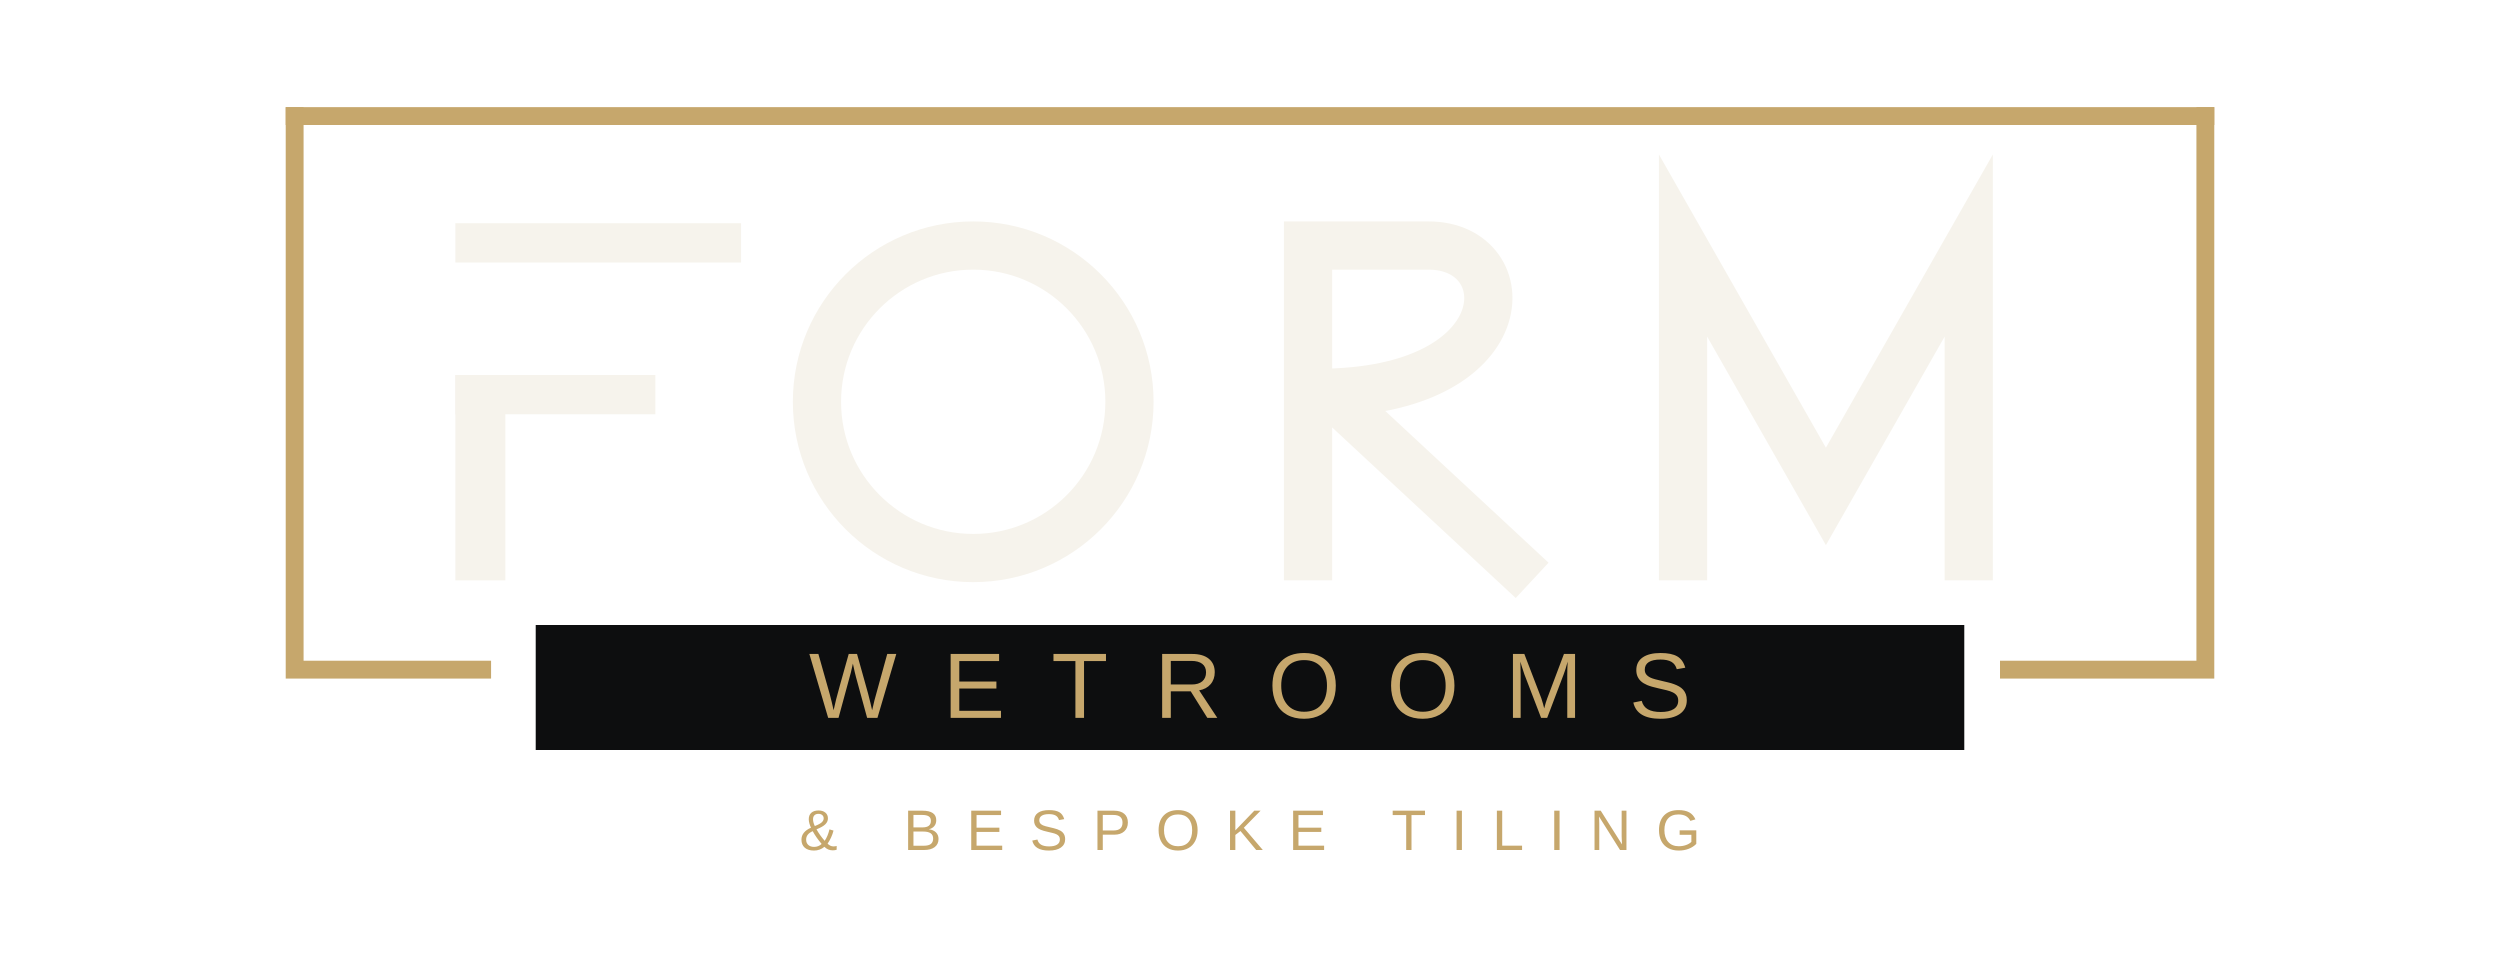
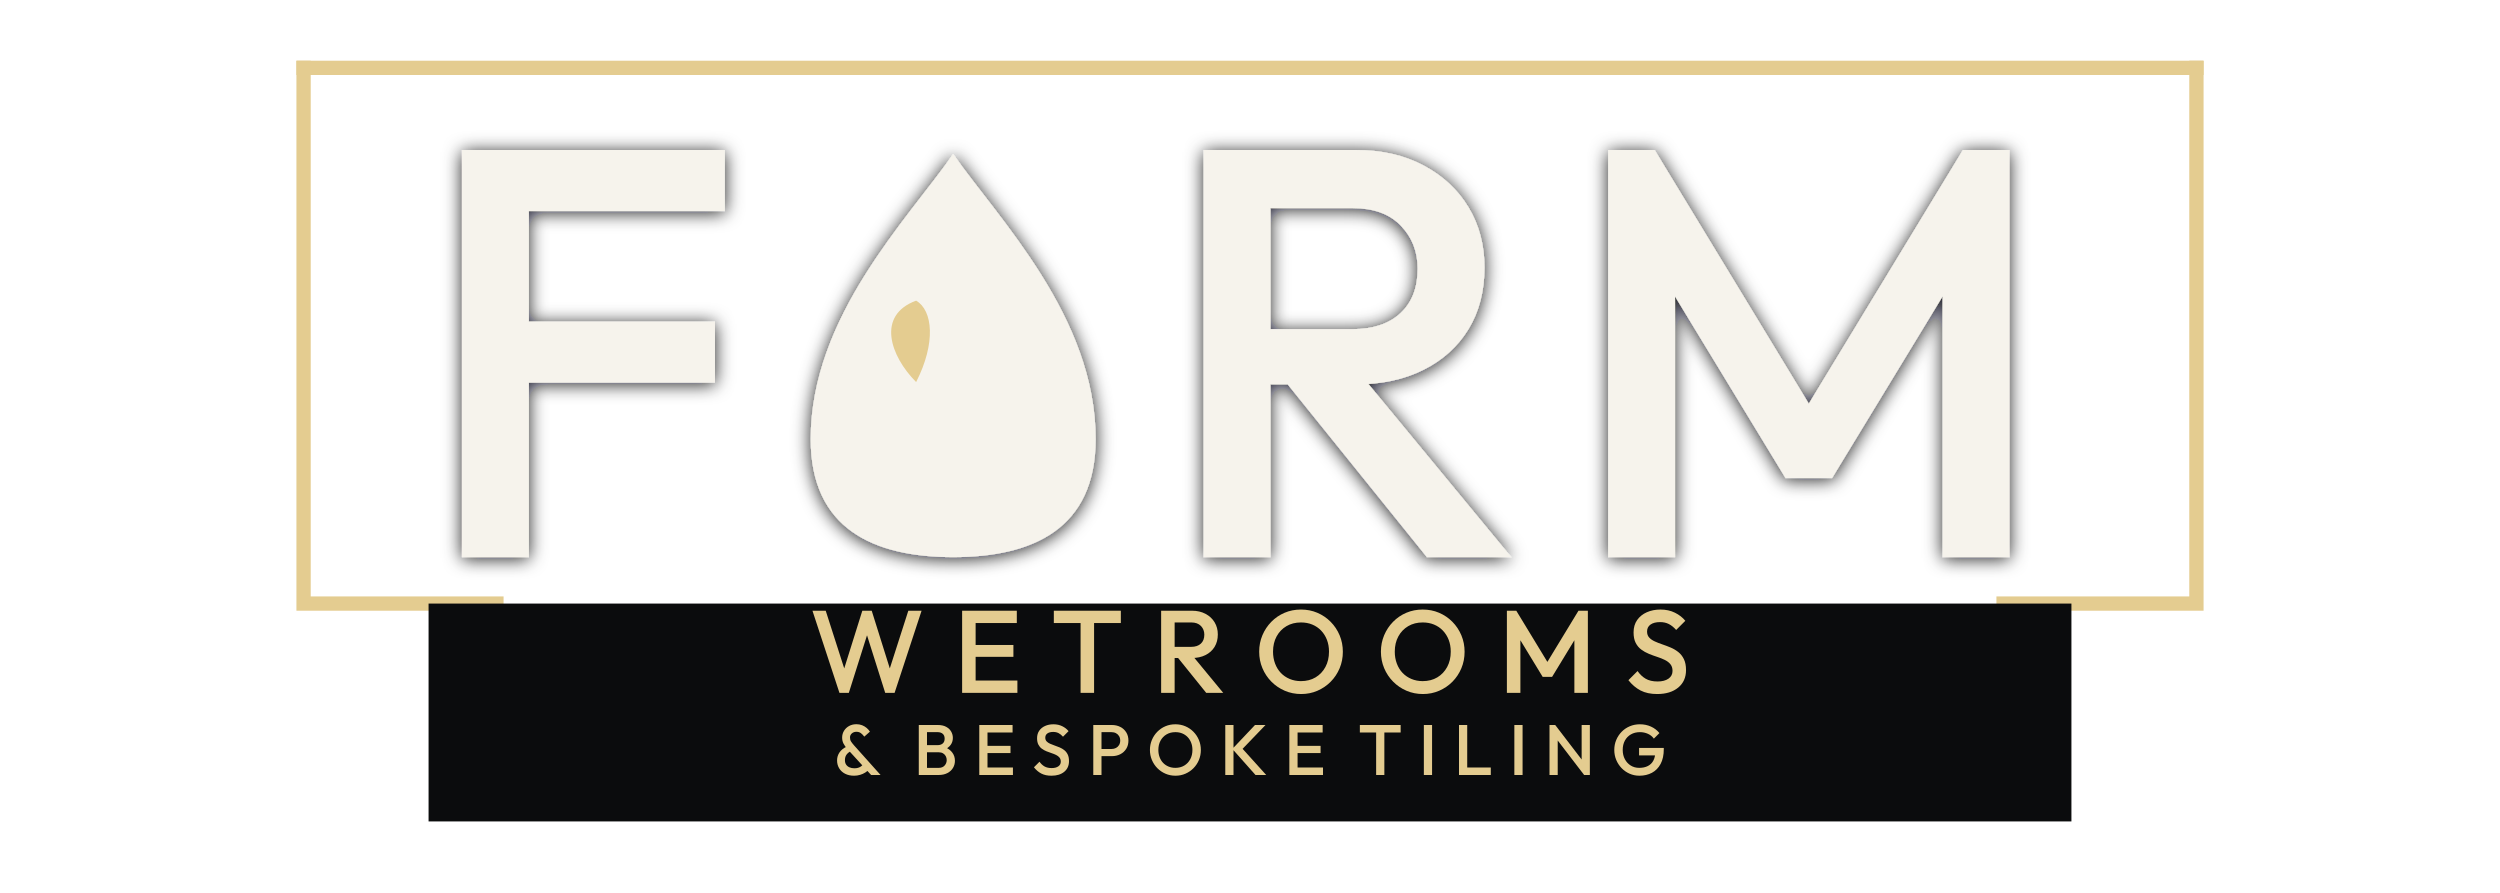
- <svg xmlns="http://www.w3.org/2000/svg" viewBox="0 0 1400 540" role="img" aria-labelledby="title desc">
-   <rect width="1400" height="540" fill="none" />
-   <g fill="none" stroke="#c6a76c" stroke-width="10" stroke-linecap="square">
-     <path d="M165 65 H1235" />
-     <path d="M165 65 V375 H270" />
-     <path d="M1235 65 V375 H1125" />
+ <svg xmlns="http://www.w3.org/2000/svg" viewBox="0 0 1400 500" role="img" aria-labelledby="title desc">
+   <defs>
+     <filter id="halo" x="-25%" y="-35%" width="150%" height="170%">
+       <feDropShadow dx="0" dy="1" stdDeviation="5" flood-color="#050607" flood-opacity=".88" />
+     </filter>
+   </defs>
+   <rect width="1400" height="500" fill="none" />
+   <g fill="none" stroke="#e4cc90" stroke-width="8" stroke-linecap="square">
+     <path d="M170 38 H1230" />
+     <path d="M170 38 V338 H278" />
+     <path d="M1230 38 V338 H1122" />
  </g>
-   <g fill="#f6f3ec">
-     <rect x="255" y="125" width="160" height="22" />
-     <rect x="255" y="210" width="28" height="115" />
-     <rect x="255" y="210" width="112" height="22" />
+   <g filter="url(#halo)">
+     <path fill="#f6f3ec" d="M258.697 312.0V84.0H296.154V312.0ZM284.429 214.286V180.086H400.383V214.286ZM284.429 118.2V84.0H405.92V118.2Z" />
+     <path fill="#f6f3ec" d="M 533.78,86.28 C 508.24,122.76 453.98,177.48 453.98,245.88 C 453.98,296.04 489.09,312.00 533.78,312.00 C 578.47,312.00 613.58,296.04 613.58,245.88 C 613.58,177.48 559.31,122.76 533.78,86.28 Z" />
+     <path fill="#e4cc90" d="M 513.03,168.36 C 490.69,176.57 498.51,199.37 513.03,213.96 C 524.20,192.07 522.41,173.83 513.03,168.36 Z" />
+     <path fill="#f6f3ec" d="M699.743 215.263V184.32H757.394Q774.657 184.32 784.266 175.363Q793.874 166.406 793.874 150.446Q793.874 136.114 784.429 126.343Q774.983 116.571 757.72 116.571H699.743V84.0H759.349Q780.846 84.0 797.131 92.631Q813.417 101.263 822.374 116.083Q831.331 130.903 831.331 149.794Q831.331 169.663 822.374 184.32Q813.417 198.977 797.131 207.12Q780.846 215.263 759.349 215.263ZM674.011 312.0V84.0H711.469V312.0ZM799.086 312.0 719.286 212.983 754.137 200.28 846.314 312.0Z" />
+     <path fill="#f6f3ec" d="M900.56 312.0V84.0H926.617L1021.4 240.017H1004.463L1099.246 84.0H1125.303V312.0H1087.846V149.794L1096.314 152.074L1025.96 267.703H999.903L929.549 152.074L938.017 149.794V312.0Z" />
  </g>
-   <g fill="none" stroke="#f6f3ec" stroke-width="27" stroke-linejoin="miter" stroke-linecap="butt">
-     <circle cx="545" cy="225" r="87.5" />
-     <path d="M732.5 325 V137.5 H800 C852 137.5 852 220 738 220 M745 220 L858 325" />
-     <path d="M942.5 325 V137.5 L1022.5 278 L1102.5 137.5 V325" />
+   <rect x="240" y="338" width="920" height="122" fill="#0b0c0d" />
+   <g>
+     <path fill="#e4cc90" d="M470.087 388.0 454.973 342.0H462.399L473.767 377.42H471.796L482.901 342.0H488.159L499.264 377.42H497.293L508.661 342.0H516.087L500.973 388.0H495.716L484.544 352.646H486.516L475.344 388.0Z" />
+     <path fill="#e4cc90" d="M538.79 388.0V342.0H546.347V388.0ZM543.981 388.0V381.1H569.741V388.0ZM543.981 367.826V361.189H567.507V367.826ZM543.981 348.9V342.0H569.413V348.9Z" />
+     <path fill="#e4cc90" d="M605.127 388.0V343.314H612.684V388.0ZM590.144 348.9V342.0H627.667V348.9Z" />
+     <path fill="#e4cc90" d="M655.43 368.483V362.24H667.061Q670.544 362.24 672.483 360.433Q674.421 358.626 674.421 355.406Q674.421 352.514 672.516 350.543Q670.61 348.571 667.127 348.571H655.43V342.0H667.456Q671.793 342.0 675.079 343.741Q678.364 345.483 680.171 348.473Q681.979 351.463 681.979 355.274Q681.979 359.283 680.171 362.24Q678.364 365.197 675.079 366.84Q671.793 368.483 667.456 368.483ZM650.239 388.0V342.0H657.796V388.0ZM675.473 388.0 659.373 368.023 666.404 365.46 685.001 388.0Z" />
+     <path fill="#e4cc90" d="M728.667 388.657Q723.739 388.657 719.467 386.817Q715.196 384.977 711.976 381.724Q708.756 378.471 706.949 374.167Q705.141 369.863 705.141 364.934Q705.141 360.006 706.949 355.734Q708.756 351.463 711.943 348.21Q715.13 344.957 719.369 343.15Q723.607 341.343 728.536 341.343Q733.464 341.343 737.703 343.15Q741.941 344.957 745.161 348.21Q748.381 351.463 750.189 355.767Q751.996 360.071 751.996 365.0Q751.996 369.929 750.189 374.233Q748.381 378.537 745.194 381.757Q742.007 384.977 737.769 386.817Q733.53 388.657 728.667 388.657ZM728.536 381.429Q733.201 381.429 736.717 379.326Q740.233 377.223 742.237 373.51Q744.241 369.797 744.241 364.934Q744.241 361.32 743.091 358.33Q741.941 355.34 739.839 353.139Q737.736 350.937 734.877 349.754Q732.019 348.571 728.536 348.571Q723.936 348.571 720.42 350.641Q716.904 352.711 714.9 356.391Q712.896 360.071 712.896 364.934Q712.896 368.549 714.046 371.604Q715.196 374.66 717.266 376.829Q719.336 378.997 722.227 380.213Q725.119 381.429 728.536 381.429Z" />
+     <path fill="#e4cc90" d="M796.844 388.657Q791.916 388.657 787.644 386.817Q783.373 384.977 780.153 381.724Q776.933 378.471 775.126 374.167Q773.319 369.863 773.319 364.934Q773.319 360.006 775.126 355.734Q776.933 351.463 780.12 348.21Q783.307 344.957 787.546 343.15Q791.784 341.343 796.713 341.343Q801.641 341.343 805.88 343.15Q810.119 344.957 813.339 348.21Q816.559 351.463 818.366 355.767Q820.173 360.071 820.173 365.0Q820.173 369.929 818.366 374.233Q816.559 378.537 813.371 381.757Q810.184 384.977 805.946 386.817Q801.707 388.657 796.844 388.657ZM796.713 381.429Q801.379 381.429 804.894 379.326Q808.41 377.223 810.414 373.51Q812.419 369.797 812.419 364.934Q812.419 361.32 811.269 358.33Q810.119 355.34 808.016 353.139Q805.913 350.937 803.054 349.754Q800.196 348.571 796.713 348.571Q792.113 348.571 788.597 350.641Q785.081 352.711 783.077 356.391Q781.073 360.071 781.073 364.934Q781.073 368.549 782.223 371.604Q783.373 374.66 785.443 376.829Q787.513 378.997 790.404 380.213Q793.296 381.429 796.713 381.429Z" />
+     <path fill="#e4cc90" d="M843.861 388.0V342.0H849.119L868.241 373.477H864.824L883.947 342.0H889.204V388.0H881.647V355.274L883.356 355.734L869.161 379.063H863.904L849.71 355.734L851.419 355.274V388.0Z" />
+     <path fill="#e4cc90" d="M928.007 388.657Q922.553 388.657 918.741 386.686Q914.93 384.714 911.907 380.903L917.033 375.777Q918.939 378.537 921.567 380.081Q924.196 381.626 928.27 381.626Q932.081 381.626 934.349 380.049Q936.616 378.471 936.616 375.711Q936.616 373.411 935.433 371.966Q934.25 370.52 932.311 369.567Q930.373 368.614 928.04 367.859Q925.707 367.103 923.374 366.15Q921.041 365.197 919.103 363.751Q917.164 362.306 915.981 360.006Q914.799 357.706 914.799 354.157Q914.799 350.083 916.803 347.224Q918.807 344.366 922.224 342.854Q925.641 341.343 929.847 341.343Q934.381 341.343 937.963 343.117Q941.544 344.891 943.779 347.651L938.653 352.777Q936.681 350.543 934.546 349.459Q932.41 348.374 929.65 348.374Q926.233 348.374 924.294 349.754Q922.356 351.134 922.356 353.631Q922.356 355.734 923.539 357.016Q924.721 358.297 926.66 359.184Q928.599 360.071 930.931 360.86Q933.264 361.649 935.597 362.634Q937.93 363.62 939.869 365.164Q941.807 366.709 942.99 369.14Q944.173 371.571 944.173 375.251Q944.173 381.429 939.803 385.043Q935.433 388.657 928.007 388.657Z" />
+     <path fill="#e4cc90" d="M487.84 434.0 474.56 419.48Q473.08 417.84 472.34 416.36Q471.6 414.88 471.6 413.08Q471.6 410.96 472.64 409.26Q473.68 407.56 475.48 406.56Q477.28 405.56 479.6 405.56Q481.36 405.56 482.8 406.14Q484.24 406.72 485.34 407.66Q486.44 408.6 487.16 409.72L484.0 412.52Q483.12 411.32 482.1 410.56Q481.08 409.8 479.6 409.8Q478.08 409.8 477.04 410.7Q476.0 411.6 476.0 412.96Q476.0 414.32 476.56 415.2Q477.12 416.08 478.12 417.24L493.12 434.0ZM478.28 434.4Q475.4 434.4 473.26 433.3Q471.12 432.2 469.94 430.26Q468.76 428.32 468.76 425.84Q468.76 423.32 470.14 421.32Q471.52 419.32 474.2 418.08L476.24 420.76Q474.76 421.56 473.96 422.74Q473.16 423.92 473.16 425.72Q473.16 427.16 473.82 428.16Q474.48 429.16 475.68 429.7Q476.88 430.24 478.44 430.24Q480.48 430.24 481.82 429.4Q483.16 428.56 483.84 427.4L486.72 430.76Q485.88 431.8 484.56 432.62Q483.24 433.44 481.64 433.92Q480.04 434.4 478.28 434.4Z" />
+     <path fill="#e4cc90" d="M517.68 434.0V430.0H525.72Q527.84 430.0 529.0 428.68Q530.16 427.36 530.16 425.64Q530.16 424.48 529.64 423.48Q529.12 422.48 528.12 421.88Q527.12 421.28 525.72 421.28H517.68V417.28H525.04Q526.84 417.28 527.92 416.36Q529.0 415.44 529.0 413.64Q529.0 411.84 527.92 410.92Q526.84 410.0 525.04 410.0H517.68V406.0H525.16Q528.0 406.0 529.88 407.04Q531.76 408.08 532.68 409.72Q533.6 411.36 533.6 413.24Q533.6 415.44 532.38 417.12Q531.16 418.8 528.8 419.84L529.16 418.4Q531.8 419.48 533.28 421.44Q534.76 423.4 534.76 426.04Q534.76 428.2 533.7 430.0Q532.64 431.8 530.58 432.9Q528.52 434.0 525.52 434.0ZM514.52 434.0V406.0H519.12V434.0Z" />
+     <path fill="#e4cc90" d="M548.4 434.0V406.0H553V434.0ZM551.56 434.0V429.8H567.24V434.0ZM551.56 421.72V417.68H565.88V421.72ZM551.56 410.2V406.0H567.04V410.2Z" />
+     <path fill="#e4cc90" d="M588.8 434.4Q585.48 434.4 583.16 433.2Q580.84 432.0 579 429.68L582.12 426.56Q583.28 428.24 584.88 429.18Q586.48 430.12 588.96 430.12Q591.28 430.12 592.66 429.16Q594.04 428.2 594.04 426.52Q594.04 425.12 593.32 424.24Q592.6 423.36 591.42 422.78Q590.24 422.2 588.82 421.74Q587.4 421.28 585.98 420.7Q584.56 420.12 583.38 419.24Q582.2 418.36 581.48 416.96Q580.76 415.56 580.76 413.4Q580.76 410.92 581.98 409.18Q583.2 407.44 585.28 406.52Q587.36 405.6 589.92 405.6Q592.68 405.6 594.86 406.68Q597.04 407.76 598.4 409.44L595.28 412.56Q594.08 411.2 592.78 410.54Q591.48 409.88 589.8 409.88Q587.72 409.88 586.54 410.72Q585.36 411.56 585.36 413.08Q585.36 414.36 586.08 415.14Q586.8 415.92 587.98 416.46Q589.16 417.0 590.58 417.48Q592 417.96 593.42 418.56Q594.84 419.16 596.02 420.1Q597.2 421.04 597.92 422.52Q598.64 424.0 598.64 426.24Q598.64 430.0 595.98 432.2Q593.32 434.4 588.8 434.4Z" />
+     <path fill="#e4cc90" d="M615.4 423.44V419.44H622.4Q623.84 419.44 624.94 418.86Q626.04 418.28 626.68 417.22Q627.32 416.16 627.32 414.72Q627.32 413.28 626.68 412.22Q626.04 411.16 624.94 410.58Q623.84 410.0 622.4 410.0H615.4V406.0H622.64Q625.28 406.0 627.38 407.08Q629.48 408.16 630.7 410.12Q631.92 412.08 631.92 414.72Q631.92 417.36 630.7 419.32Q629.48 421.28 627.38 422.36Q625.28 423.44 622.64 423.44ZM612.24 434.0V406.0H616.84V434.0Z" />
+     <path fill="#e4cc90" d="M658.28 434.4Q655.28 434.4 652.68 433.28Q650.08 432.16 648.12 430.18Q646.16 428.2 645.06 425.58Q643.96 422.96 643.96 419.96Q643.96 416.96 645.06 414.36Q646.16 411.76 648.1 409.78Q650.04 407.8 652.62 406.7Q655.2 405.6 658.2 405.6Q661.2 405.6 663.78 406.7Q666.36 407.8 668.32 409.78Q670.28 411.76 671.38 414.38Q672.48 417.0 672.48 420.0Q672.48 423.0 671.38 425.62Q670.28 428.24 668.34 430.2Q666.4 432.16 663.82 433.28Q661.24 434.4 658.28 434.4ZM658.2 430.0Q661.04 430.0 663.18 428.72Q665.32 427.44 666.54 425.18Q667.76 422.92 667.76 419.96Q667.76 417.76 667.06 415.94Q666.36 414.12 665.08 412.78Q663.8 411.44 662.06 410.72Q660.32 410.0 658.2 410.0Q655.4 410.0 653.26 411.26Q651.12 412.52 649.9 414.76Q648.68 417.0 648.68 419.96Q648.68 422.16 649.38 424.02Q650.08 425.88 651.34 427.2Q652.6 428.52 654.36 429.26Q656.12 430.0 658.2 430.0Z" />
+     <path fill="#e4cc90" d="M703.08 434.0 690.12 419.4 702.8 406.0H708.68L694.68 420.56V418.04L709.08 434.0ZM686.16 434.0V406.0H690.76V434.0Z" />
+     <path fill="#e4cc90" d="M722.04 434.0V406.0H726.64V434.0ZM725.2 434.0V429.8H740.88V434.0ZM725.2 421.72V417.68H739.52V421.72ZM725.2 410.2V406.0H740.68V410.2Z" />
+     <path fill="#e4cc90" d="M770.64 434.0V406.8H775.24V434.0ZM761.52 410.2V406.0H784.36V410.2Z" />
+     <path fill="#e4cc90" d="M797.36 434.0V406.0H801.96V434.0Z" />
+     <path fill="#e4cc90" d="M817.04 434.0V406.0H821.64V434.0ZM820.2 434.0V429.8H834.84V434.0Z" />
+     <path fill="#e4cc90" d="M848.04 434.0V406.0H852.64V434.0Z" />
+     <path fill="#e4cc90" d="M867.72 434.0V406.0H870.92L872.32 411.28V434.0ZM887.12 434.0 870.36 412.12 870.92 406.0 887.68 427.88ZM887.12 434.0 885.72 429.08V406.0H890.32V434.0Z" />
+     <path fill="#e4cc90" d="M918.04 434.4Q915.16 434.4 912.6 433.28Q910.04 432.16 908.12 430.18Q906.2 428.2 905.1 425.58Q904 422.96 904 419.96Q904 416.96 905.1 414.36Q906.2 411.76 908.14 409.78Q910.08 407.8 912.7 406.7Q915.32 405.6 918.36 405.6Q921.68 405.6 924.52 406.88Q927.36 408.16 929.28 410.52L926.16 413.64Q924.92 411.88 922.84 410.94Q920.76 410.0 918.36 410.0Q915.48 410.0 913.3 411.26Q911.12 412.52 909.92 414.76Q908.72 417.0 908.72 419.96Q908.72 422.92 909.94 425.18Q911.16 427.44 913.24 428.72Q915.32 430.0 917.96 430.0Q920.76 430.0 922.78 428.98Q924.8 427.96 925.88 425.94Q926.96 423.92 926.96 420.96L929.84 423.04H917.88V418.84H931.72V419.48Q931.72 424.48 929.94 427.8Q928.16 431.12 925.08 432.76Q922 434.4 918.04 434.4Z" />
  </g>
-   <rect x="300" y="350" width="800" height="70" fill="#0d0e0f" />
-   <text x="700" y="402" text-anchor="middle" fill="#c6a76c" font-family="Arial, Helvetica, sans-serif" font-size="52" font-weight="300" letter-spacing="26">WETROOMS</text>
-   <text x="700" y="476" text-anchor="middle" fill="#c6a76c" font-family="Arial, Helvetica, sans-serif" font-size="32" font-weight="300" letter-spacing="14">&amp; BESPOKE TILING</text>
</svg>
